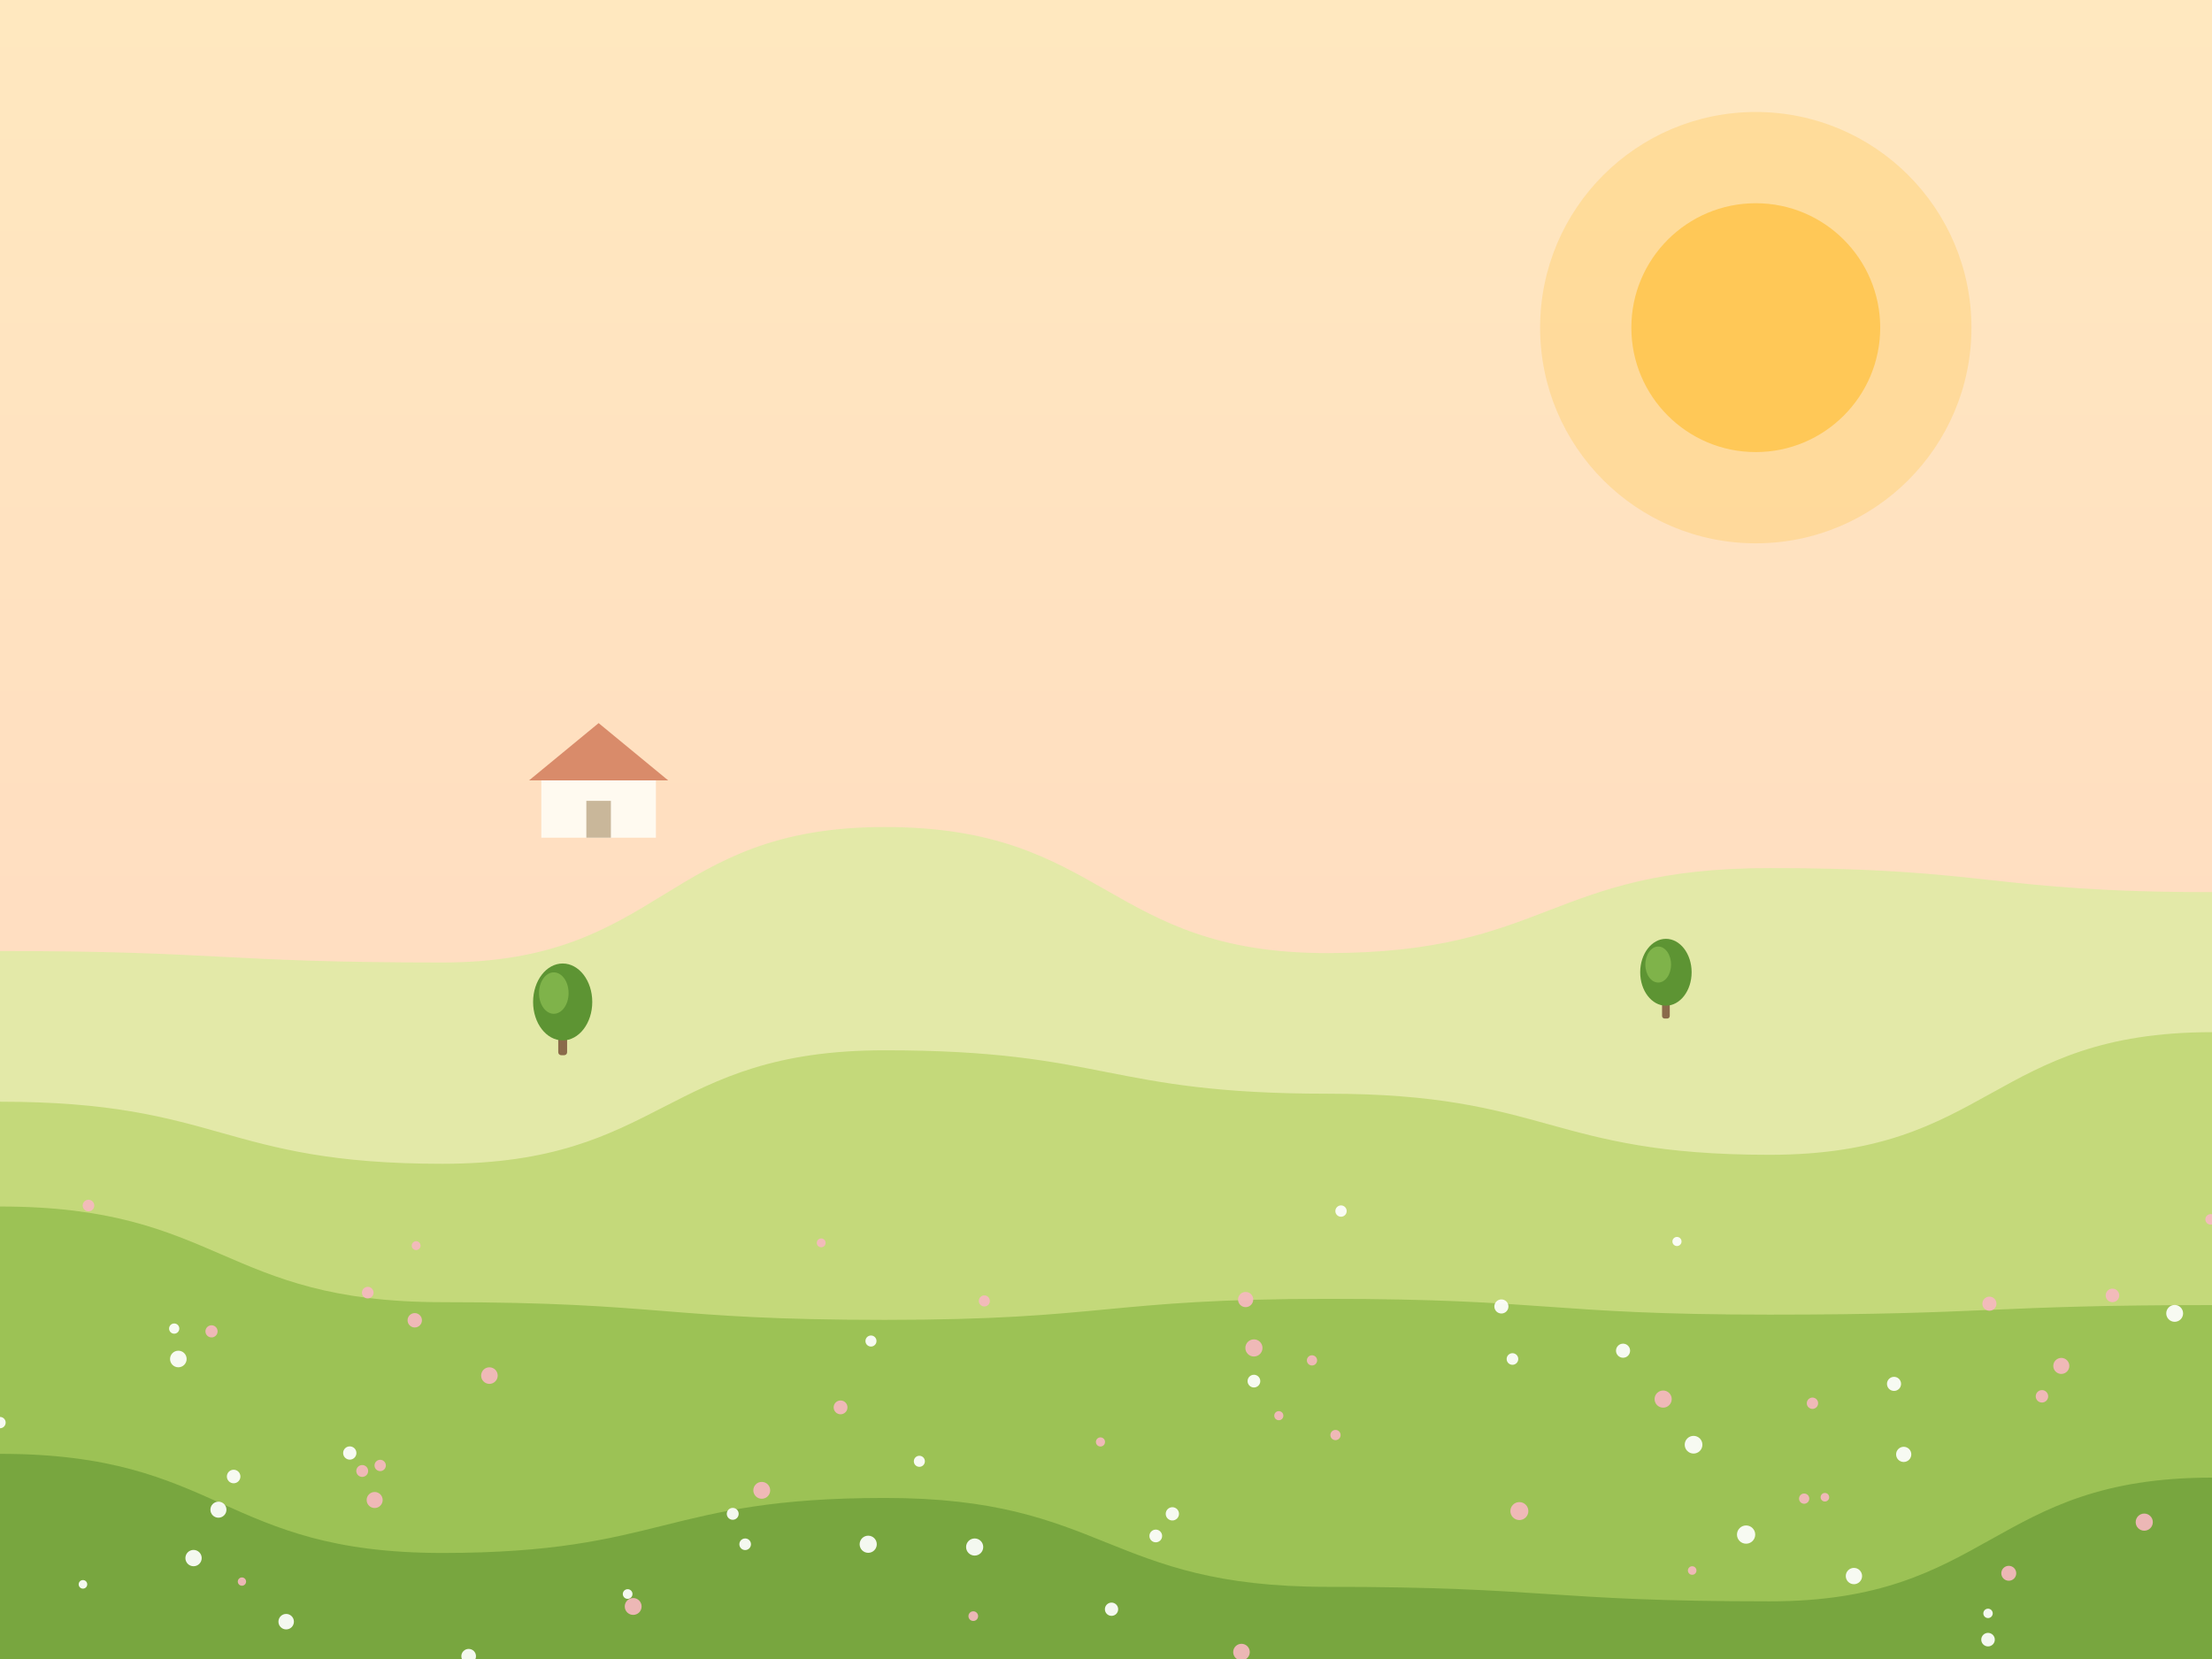
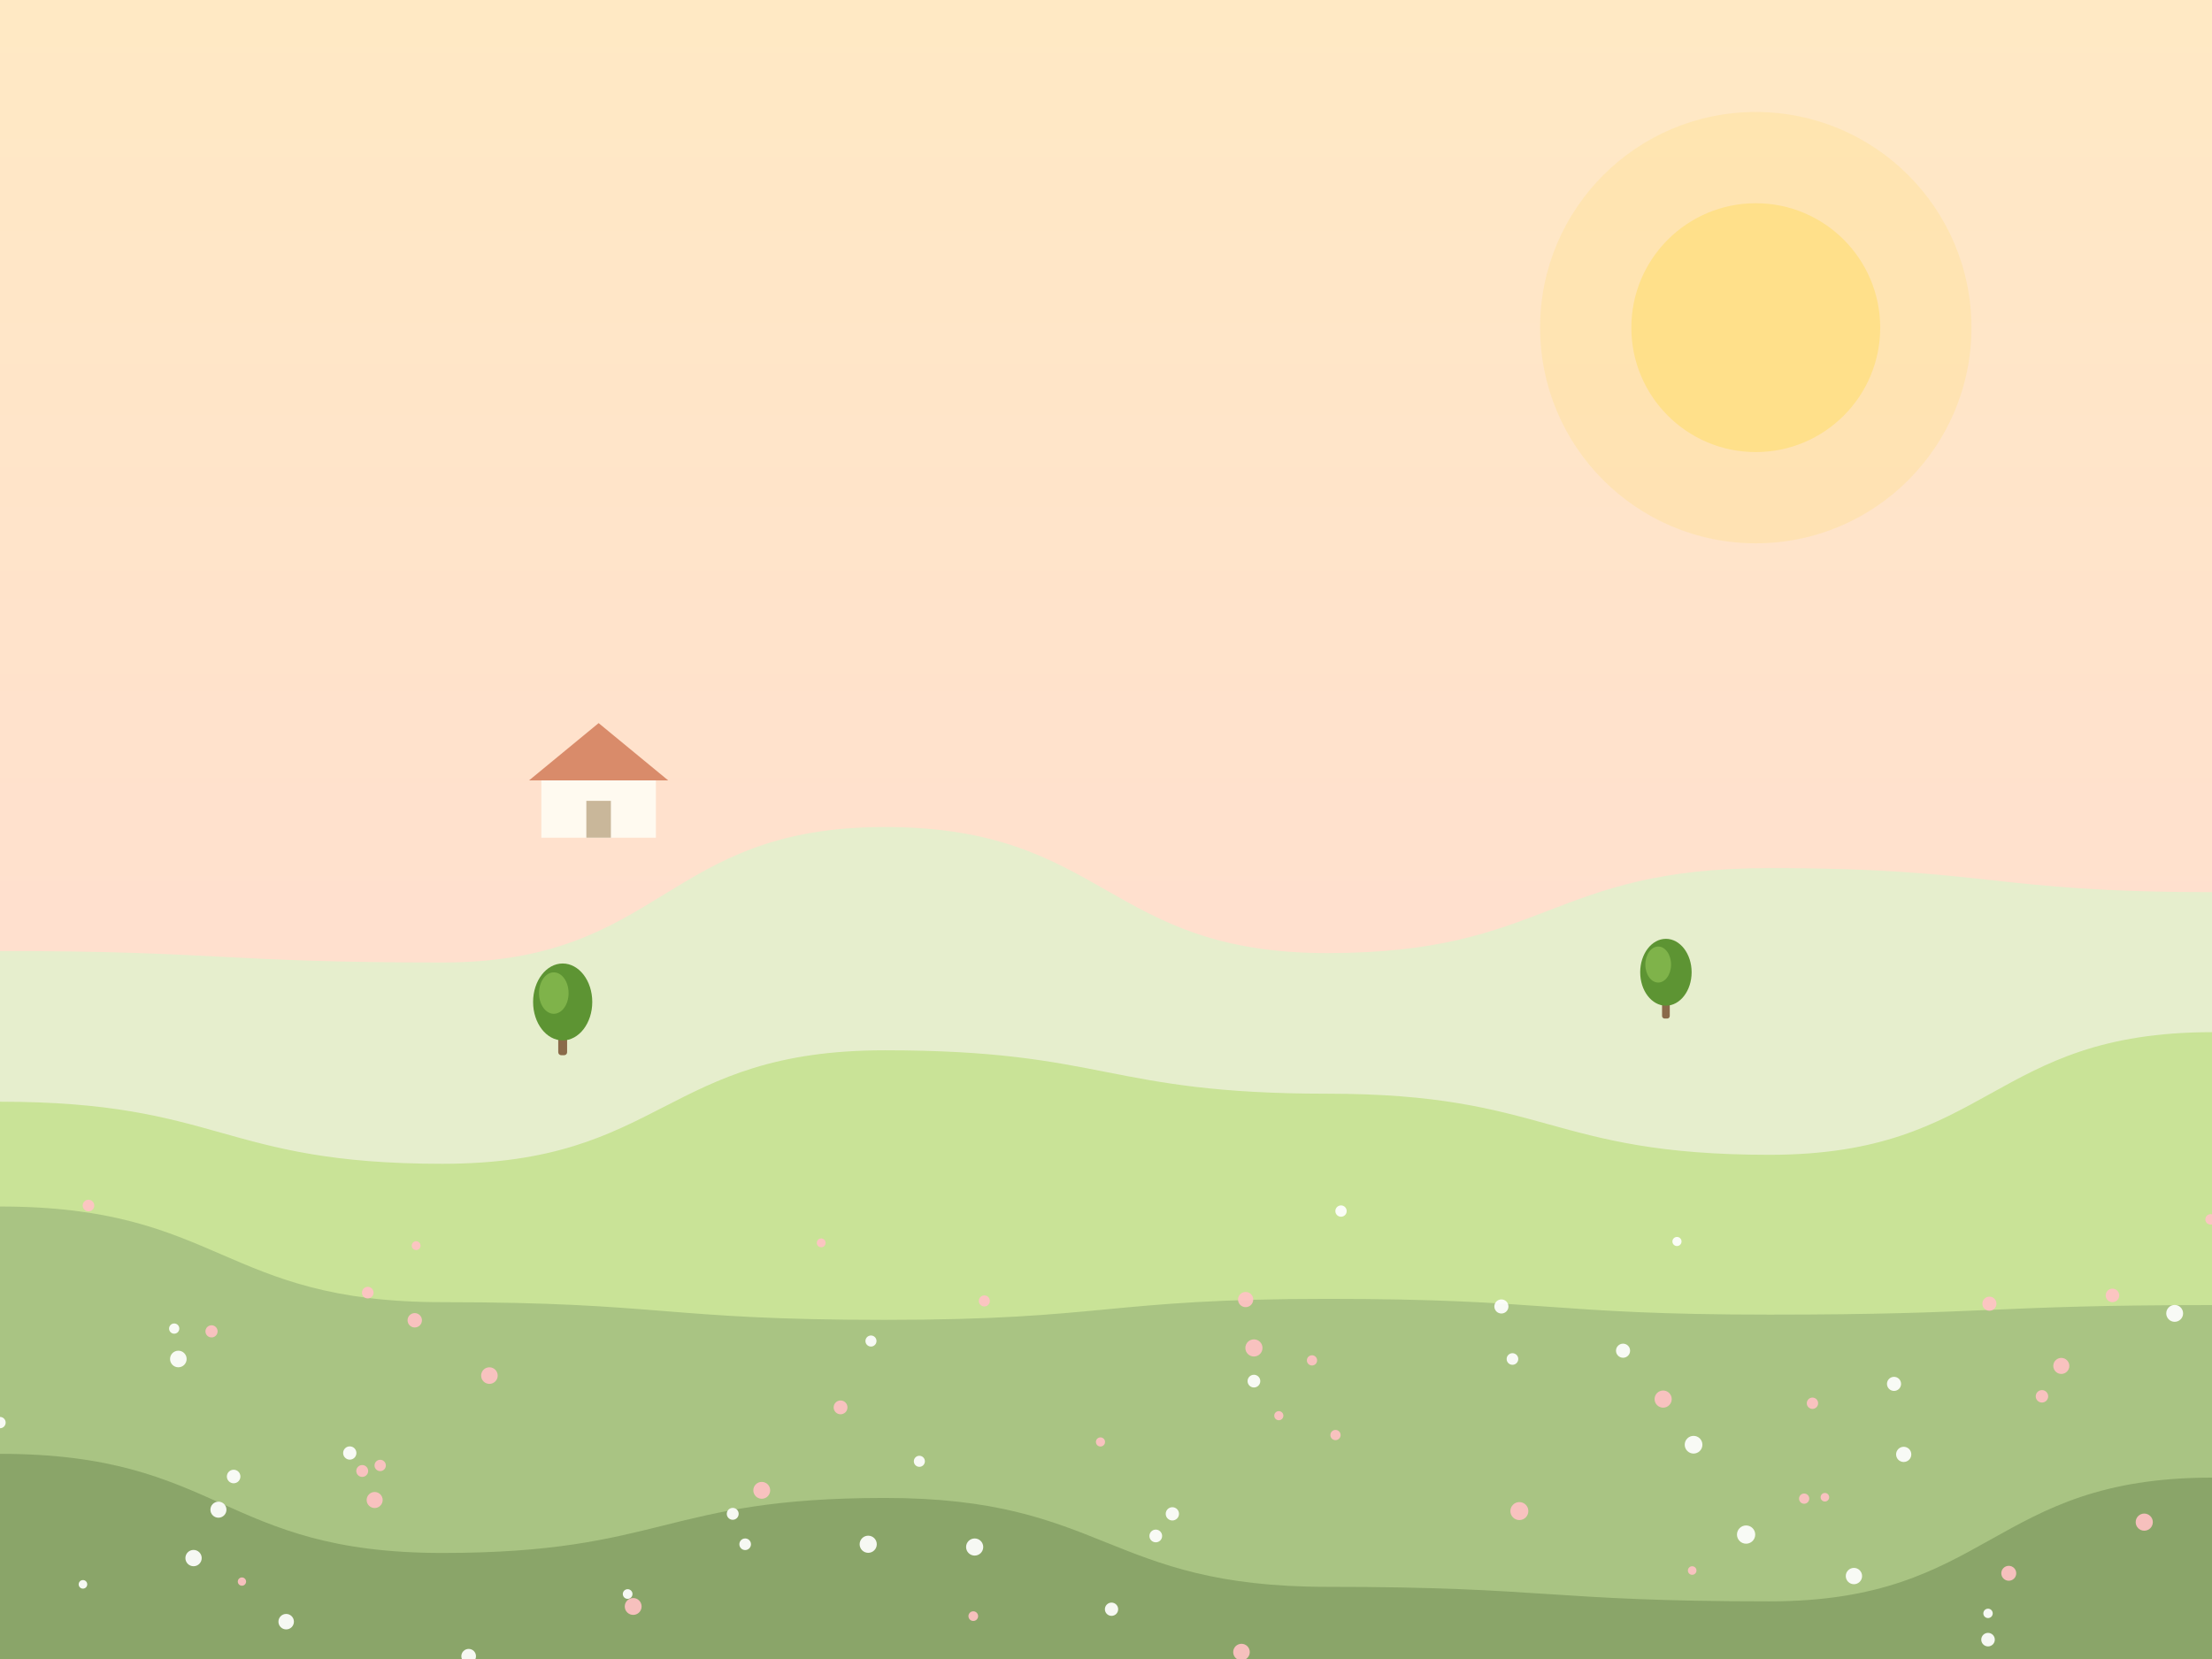
<svg xmlns="http://www.w3.org/2000/svg" viewBox="0 0 1600 1200" width="1600" height="1200" preserveAspectRatio="xMidYMid slice">
  <defs>
    <linearGradient id="s22" x1="0" y1="0" x2="0" y2="1">
-       <stop offset="0" stop-color="#ffe8bf" />
-       <stop offset="1" stop-color="#ffd6c2" />
+       <stop offset="0" stop-color="#ffe9c4" />
+       <stop offset="1" stop-color="#ffd9d6" />
    </linearGradient>
  </defs>
  <rect width="1600" height="1200" fill="url(#s22)" />
-   <circle cx="1270" cy="237" r="156" fill="#ffc857" opacity="0.35" />
-   <circle cx="1270" cy="237" r="90" fill="#ffc857" />
-   <path d="M0 1200 L0 687.9 C 160.0 687.9, 160.0 696.2, 320.0 696.2 C 480.0 696.2, 480.0 598.2, 640.0 598.2 C 800.0 598.2, 800.0 689.4, 960.0 689.4 C 1120.0 689.4, 1120.0 627.9, 1280.0 627.9 C 1440.0 627.9, 1440.0 645.3, 1600.0 645.3 L1600 1200 Z" fill="#e3e9a8" />
+   <circle cx="1270" cy="237" r="156" fill="#ffe08a" opacity="0.35" />
+   <circle cx="1270" cy="237" r="90" fill="#ffe08a" />
+   <path d="M0 1200 L0 687.9 C 160.0 687.9, 160.0 696.2, 320.0 696.2 C 480.0 696.2, 480.0 598.2, 640.0 598.2 C 800.0 598.2, 800.0 689.4, 960.0 689.4 C 1120.0 689.4, 1120.0 627.9, 1280.0 627.9 C 1440.0 627.9, 1440.0 645.3, 1600.0 645.3 L1600 1200 Z" fill="#e6eecd" />
  <g transform="translate(433 600) scale(1.48)">
    <rect x="-28" y="-26" width="56" height="30" fill="#fffaf0" />
    <path d="M-34 -24 L0 -52 L34 -24 Z" fill="#d98b6a" />
    <rect x="-6" y="-14" width="12" height="18" fill="#c9b79a" />
  </g>
-   <path d="M0 1200 L0 796.9 C 160.0 796.9, 160.0 841.8, 320.0 841.8 C 480.0 841.8, 480.0 759.7, 640.0 759.7 C 800.0 759.7, 800.0 791.1, 960.0 791.1 C 1120.0 791.1, 1120.0 835.3, 1280.0 835.3 C 1440.0 835.3, 1440.0 746.6, 1600.0 746.6 L1600 1200 Z" fill="#c4d97a" />
+   <path d="M0 1200 L0 796.9 C 160.0 796.9, 160.0 841.8, 320.0 841.8 C 480.0 841.8, 480.0 759.7, 640.0 759.7 C 800.0 759.7, 800.0 791.1, 960.0 791.1 C 1120.0 791.1, 1120.0 835.3, 1280.0 835.3 C 1440.0 835.3, 1440.0 746.6, 1600.0 746.6 L1600 1200 Z" fill="#c9e397" />
  <g transform="translate(407 744) scale(1.07)">
    <rect x="-3" y="-4" width="6" height="22" rx="2" fill="#8a6a4a" />
    <ellipse cx="0" cy="-18" rx="20" ry="26" fill="#5d9433" />
    <ellipse cx="-6" cy="-24" rx="10" ry="14" fill="#7fb34a" />
  </g>
  <g transform="translate(1205 720) scale(0.93)">
    <rect x="-3" y="-4" width="6" height="22" rx="2" fill="#8a6a4a" />
    <ellipse cx="0" cy="-18" rx="20" ry="26" fill="#5d9433" />
    <ellipse cx="-6" cy="-24" rx="10" ry="14" fill="#7fb34a" />
  </g>
-   <path d="M0 1200 L0 872.7 C 160.0 872.7, 160.0 941.9, 320.0 941.9 C 480.0 941.9, 480.0 954.7, 640.0 954.7 C 800.0 954.7, 800.0 939.5, 960.0 939.5 C 1120.0 939.5, 1120.0 950.9, 1280.0 950.9 C 1440.0 950.9, 1440.0 944.0, 1600.0 944.0 L1600 1200 Z" fill="#9cc255" />
-   <path d="M0 1200 L0 1051.6 C 160.0 1051.6, 160.0 1123.3, 320.0 1123.3 C 480.0 1123.3, 480.0 1083.5, 640.0 1083.5 C 800.0 1083.5, 800.0 1147.8, 960.0 1147.8 C 1120.0 1147.8, 1120.0 1158.3, 1280.0 1158.3 C 1440.0 1158.3, 1440.0 1068.8, 1600.0 1068.8 L1600 1200 Z" fill="#78a63f" />
-   <circle cx="1491" cy="988" r="5.8" fill="#f6b8bf" opacity="0.92" />
-   <circle cx="1305" cy="1084" r="3.7" fill="#f6b8bf" opacity="0.92" />
-   <circle cx="153" cy="963" r="4.4" fill="#f6b8bf" opacity="0.92" />
+   <path d="M0 1200 L0 872.7 C 160.0 872.7, 160.0 941.9, 320.0 941.9 C 480.0 941.9, 480.0 954.7, 640.0 954.7 C 800.0 954.7, 800.0 939.5, 960.0 939.5 C 1120.0 939.5, 1120.0 950.9, 1280.0 950.9 C 1440.0 950.9, 1440.0 944.0, 1600.0 944.0 L1600 1200 Z" fill="#a9c483" />
+   <path d="M0 1200 L0 1051.6 C 160.0 1051.6, 160.0 1123.3, 320.0 1123.3 C 480.0 1123.3, 480.0 1083.5, 640.0 1083.5 C 800.0 1083.5, 800.0 1147.8, 960.0 1147.8 C 1120.0 1147.8, 1120.0 1158.3, 1280.0 1158.3 C 1440.0 1158.3, 1440.0 1068.8, 1600.0 1068.8 L1600 1200 Z" fill="#8aa569" />
+   <circle cx="1491" cy="988" r="5.8" fill="#ffc2c4" opacity="0.92" />
+   <circle cx="1305" cy="1084" r="3.7" fill="#ffc2c4" opacity="0.92" />
+   <circle cx="153" cy="963" r="4.4" fill="#ffc2c4" opacity="0.92" />
  <circle cx="1438" cy="1186" r="4.9" fill="#ffffff" opacity="0.92" />
  <circle cx="1174" cy="977" r="5.1" fill="#ffffff" opacity="0.92" />
-   <circle cx="1599" cy="882" r="3.8" fill="#f6b8bf" opacity="0.92" />
+   <circle cx="1599" cy="882" r="3.8" fill="#ffc2c4" opacity="0.92" />
  <circle cx="1370" cy="1001" r="5.1" fill="#ffffff" opacity="0.92" />
  <circle cx="1377" cy="1052" r="5.5" fill="#ffffff" opacity="0.92" />
  <circle cx="1341" cy="1140" r="5.9" fill="#ffffff" opacity="0.92" />
-   <circle cx="175" cy="1144" r="3.0" fill="#f6b8bf" opacity="0.92" />
-   <circle cx="1311" cy="1015" r="4.1" fill="#f6b8bf" opacity="0.92" />
-   <circle cx="949" cy="984" r="3.7" fill="#f6b8bf" opacity="0.92" />
+   <circle cx="175" cy="1144" r="3.0" fill="#ffc2c4" opacity="0.92" />
+   <circle cx="1311" cy="1015" r="4.1" fill="#ffc2c4" opacity="0.92" />
+   <circle cx="949" cy="984" r="3.7" fill="#ffc2c4" opacity="0.92" />
  <circle cx="630" cy="970" r="4.0" fill="#ffffff" opacity="0.92" />
-   <circle cx="704" cy="1169" r="3.5" fill="#f6b8bf" opacity="0.92" />
-   <circle cx="275" cy="1060" r="4.1" fill="#f6b8bf" opacity="0.92" />
+   <circle cx="704" cy="1169" r="3.5" fill="#ffc2c4" opacity="0.92" />
+   <circle cx="275" cy="1060" r="4.1" fill="#ffc2c4" opacity="0.92" />
  <circle cx="836" cy="1111" r="4.6" fill="#ffffff" opacity="0.92" />
-   <circle cx="796" cy="1043" r="3.3" fill="#f6b8bf" opacity="0.92" />
-   <circle cx="1439" cy="943" r="5.1" fill="#f6b8bf" opacity="0.92" />
-   <circle cx="64" cy="872" r="4.2" fill="#f6b8bf" opacity="0.92" />
-   <circle cx="1477" cy="1010" r="4.5" fill="#f6b8bf" opacity="0.92" />
+   <circle cx="796" cy="1043" r="3.3" fill="#ffc2c4" opacity="0.92" />
+   <circle cx="1439" cy="943" r="5.1" fill="#ffc2c4" opacity="0.92" />
+   <circle cx="64" cy="872" r="4.2" fill="#ffc2c4" opacity="0.92" />
+   <circle cx="1477" cy="1010" r="4.5" fill="#ffc2c4" opacity="0.92" />
  <circle cx="970" cy="876" r="4.1" fill="#ffffff" opacity="0.92" />
-   <circle cx="551" cy="1078" r="6.1" fill="#f6b8bf" opacity="0.92" />
-   <circle cx="1203" cy="1012" r="6.2" fill="#f6b8bf" opacity="0.92" />
-   <circle cx="898" cy="1195" r="6.0" fill="#f6b8bf" opacity="0.92" />
-   <circle cx="1551" cy="1101" r="6.2" fill="#f6b8bf" opacity="0.92" />
-   <circle cx="1528" cy="937" r="4.9" fill="#f6b8bf" opacity="0.92" />
+   <circle cx="551" cy="1078" r="6.1" fill="#ffc2c4" opacity="0.92" />
+   <circle cx="1203" cy="1012" r="6.2" fill="#ffc2c4" opacity="0.92" />
+   <circle cx="898" cy="1195" r="6.0" fill="#ffc2c4" opacity="0.92" />
+   <circle cx="1551" cy="1101" r="6.2" fill="#ffc2c4" opacity="0.92" />
+   <circle cx="1528" cy="937" r="4.9" fill="#ffc2c4" opacity="0.92" />
  <circle cx="60" cy="1146" r="3.1" fill="#ffffff" opacity="0.92" />
-   <circle cx="608" cy="1018" r="5.0" fill="#f6b8bf" opacity="0.92" />
-   <circle cx="271" cy="1085" r="5.8" fill="#f6b8bf" opacity="0.92" />
+   <circle cx="608" cy="1018" r="5.0" fill="#ffc2c4" opacity="0.92" />
+   <circle cx="271" cy="1085" r="5.8" fill="#ffc2c4" opacity="0.92" />
  <circle cx="207" cy="1173" r="5.6" fill="#ffffff" opacity="0.92" />
  <circle cx="339" cy="1198" r="5.3" fill="#ffffff" opacity="0.92" />
-   <circle cx="262" cy="1064" r="4.3" fill="#f6b8bf" opacity="0.92" />
+   <circle cx="262" cy="1064" r="4.3" fill="#ffc2c4" opacity="0.92" />
  <circle cx="1094" cy="983" r="4.2" fill="#ffffff" opacity="0.92" />
-   <circle cx="712" cy="941" r="4.0" fill="#f6b8bf" opacity="0.92" />
+   <circle cx="712" cy="941" r="4.0" fill="#ffc2c4" opacity="0.92" />
  <circle cx="848" cy="1095" r="4.8" fill="#ffffff" opacity="0.92" />
  <circle cx="628" cy="1117" r="6.2" fill="#ffffff" opacity="0.92" />
-   <circle cx="1224" cy="1136" r="3.1" fill="#f6b8bf" opacity="0.92" />
-   <circle cx="300" cy="955" r="5.2" fill="#f6b8bf" opacity="0.92" />
-   <circle cx="1453" cy="1138" r="5.4" fill="#f6b8bf" opacity="0.92" />
+   <circle cx="1224" cy="1136" r="3.1" fill="#ffc2c4" opacity="0.92" />
+   <circle cx="300" cy="955" r="5.2" fill="#ffc2c4" opacity="0.92" />
+   <circle cx="1453" cy="1138" r="5.4" fill="#ffc2c4" opacity="0.92" />
  <circle cx="0" cy="1029" r="4.1" fill="#ffffff" opacity="0.92" />
-   <circle cx="901" cy="940" r="5.5" fill="#f6b8bf" opacity="0.92" />
+   <circle cx="901" cy="940" r="5.5" fill="#ffc2c4" opacity="0.92" />
  <circle cx="1263" cy="1110" r="6.6" fill="#ffffff" opacity="0.92" />
  <circle cx="1213" cy="898" r="3.3" fill="#ffffff" opacity="0.92" />
-   <circle cx="1099" cy="1093" r="6.5" fill="#f6b8bf" opacity="0.92" />
-   <circle cx="925" cy="1024" r="3.3" fill="#f6b8bf" opacity="0.92" />
+   <circle cx="1099" cy="1093" r="6.5" fill="#ffc2c4" opacity="0.92" />
+   <circle cx="925" cy="1024" r="3.3" fill="#ffc2c4" opacity="0.92" />
  <circle cx="126" cy="961" r="3.7" fill="#ffffff" opacity="0.92" />
  <circle cx="804" cy="1164" r="4.8" fill="#ffffff" opacity="0.92" />
  <circle cx="907" cy="999" r="4.6" fill="#ffffff" opacity="0.92" />
  <circle cx="253" cy="1051" r="4.8" fill="#ffffff" opacity="0.92" />
  <circle cx="1086" cy="945" r="5.1" fill="#ffffff" opacity="0.92" />
  <circle cx="530" cy="1095" r="4.3" fill="#ffffff" opacity="0.92" />
  <circle cx="129" cy="983" r="6.0" fill="#ffffff" opacity="0.92" />
  <circle cx="705" cy="1119" r="6.2" fill="#ffffff" opacity="0.92" />
  <circle cx="665" cy="1057" r="4.0" fill="#ffffff" opacity="0.92" />
-   <circle cx="1320" cy="1083" r="3.1" fill="#f6b8bf" opacity="0.92" />
+   <circle cx="1320" cy="1083" r="3.1" fill="#ffc2c4" opacity="0.92" />
  <circle cx="539" cy="1117" r="4.2" fill="#ffffff" opacity="0.92" />
  <circle cx="140" cy="1127" r="5.9" fill="#ffffff" opacity="0.92" />
  <circle cx="1573" cy="950" r="6.1" fill="#ffffff" opacity="0.92" />
  <circle cx="158" cy="1092" r="5.8" fill="#ffffff" opacity="0.92" />
  <circle cx="454" cy="1153" r="3.5" fill="#ffffff" opacity="0.92" />
-   <circle cx="266" cy="935" r="4.2" fill="#f6b8bf" opacity="0.92" />
+   <circle cx="266" cy="935" r="4.2" fill="#ffc2c4" opacity="0.92" />
  <circle cx="1438" cy="1167" r="3.4" fill="#ffffff" opacity="0.92" />
-   <circle cx="354" cy="995" r="6.0" fill="#f6b8bf" opacity="0.92" />
+   <circle cx="354" cy="995" r="6.0" fill="#ffc2c4" opacity="0.92" />
  <circle cx="1225" cy="1045" r="6.4" fill="#ffffff" opacity="0.92" />
-   <circle cx="458" cy="1162" r="6.1" fill="#f6b8bf" opacity="0.92" />
+   <circle cx="458" cy="1162" r="6.1" fill="#ffc2c4" opacity="0.92" />
  <circle cx="169" cy="1068" r="4.9" fill="#ffffff" opacity="0.92" />
-   <circle cx="907" cy="975" r="6.2" fill="#f6b8bf" opacity="0.92" />
-   <circle cx="594" cy="899" r="3.2" fill="#f6b8bf" opacity="0.92" />
-   <circle cx="966" cy="1038" r="3.7" fill="#f6b8bf" opacity="0.92" />
-   <circle cx="301" cy="901" r="3.2" fill="#f6b8bf" opacity="0.92" />
+   <circle cx="907" cy="975" r="6.2" fill="#ffc2c4" opacity="0.92" />
+   <circle cx="594" cy="899" r="3.2" fill="#ffc2c4" opacity="0.92" />
+   <circle cx="966" cy="1038" r="3.7" fill="#ffc2c4" opacity="0.92" />
+   <circle cx="301" cy="901" r="3.2" fill="#ffc2c4" opacity="0.92" />
</svg>
